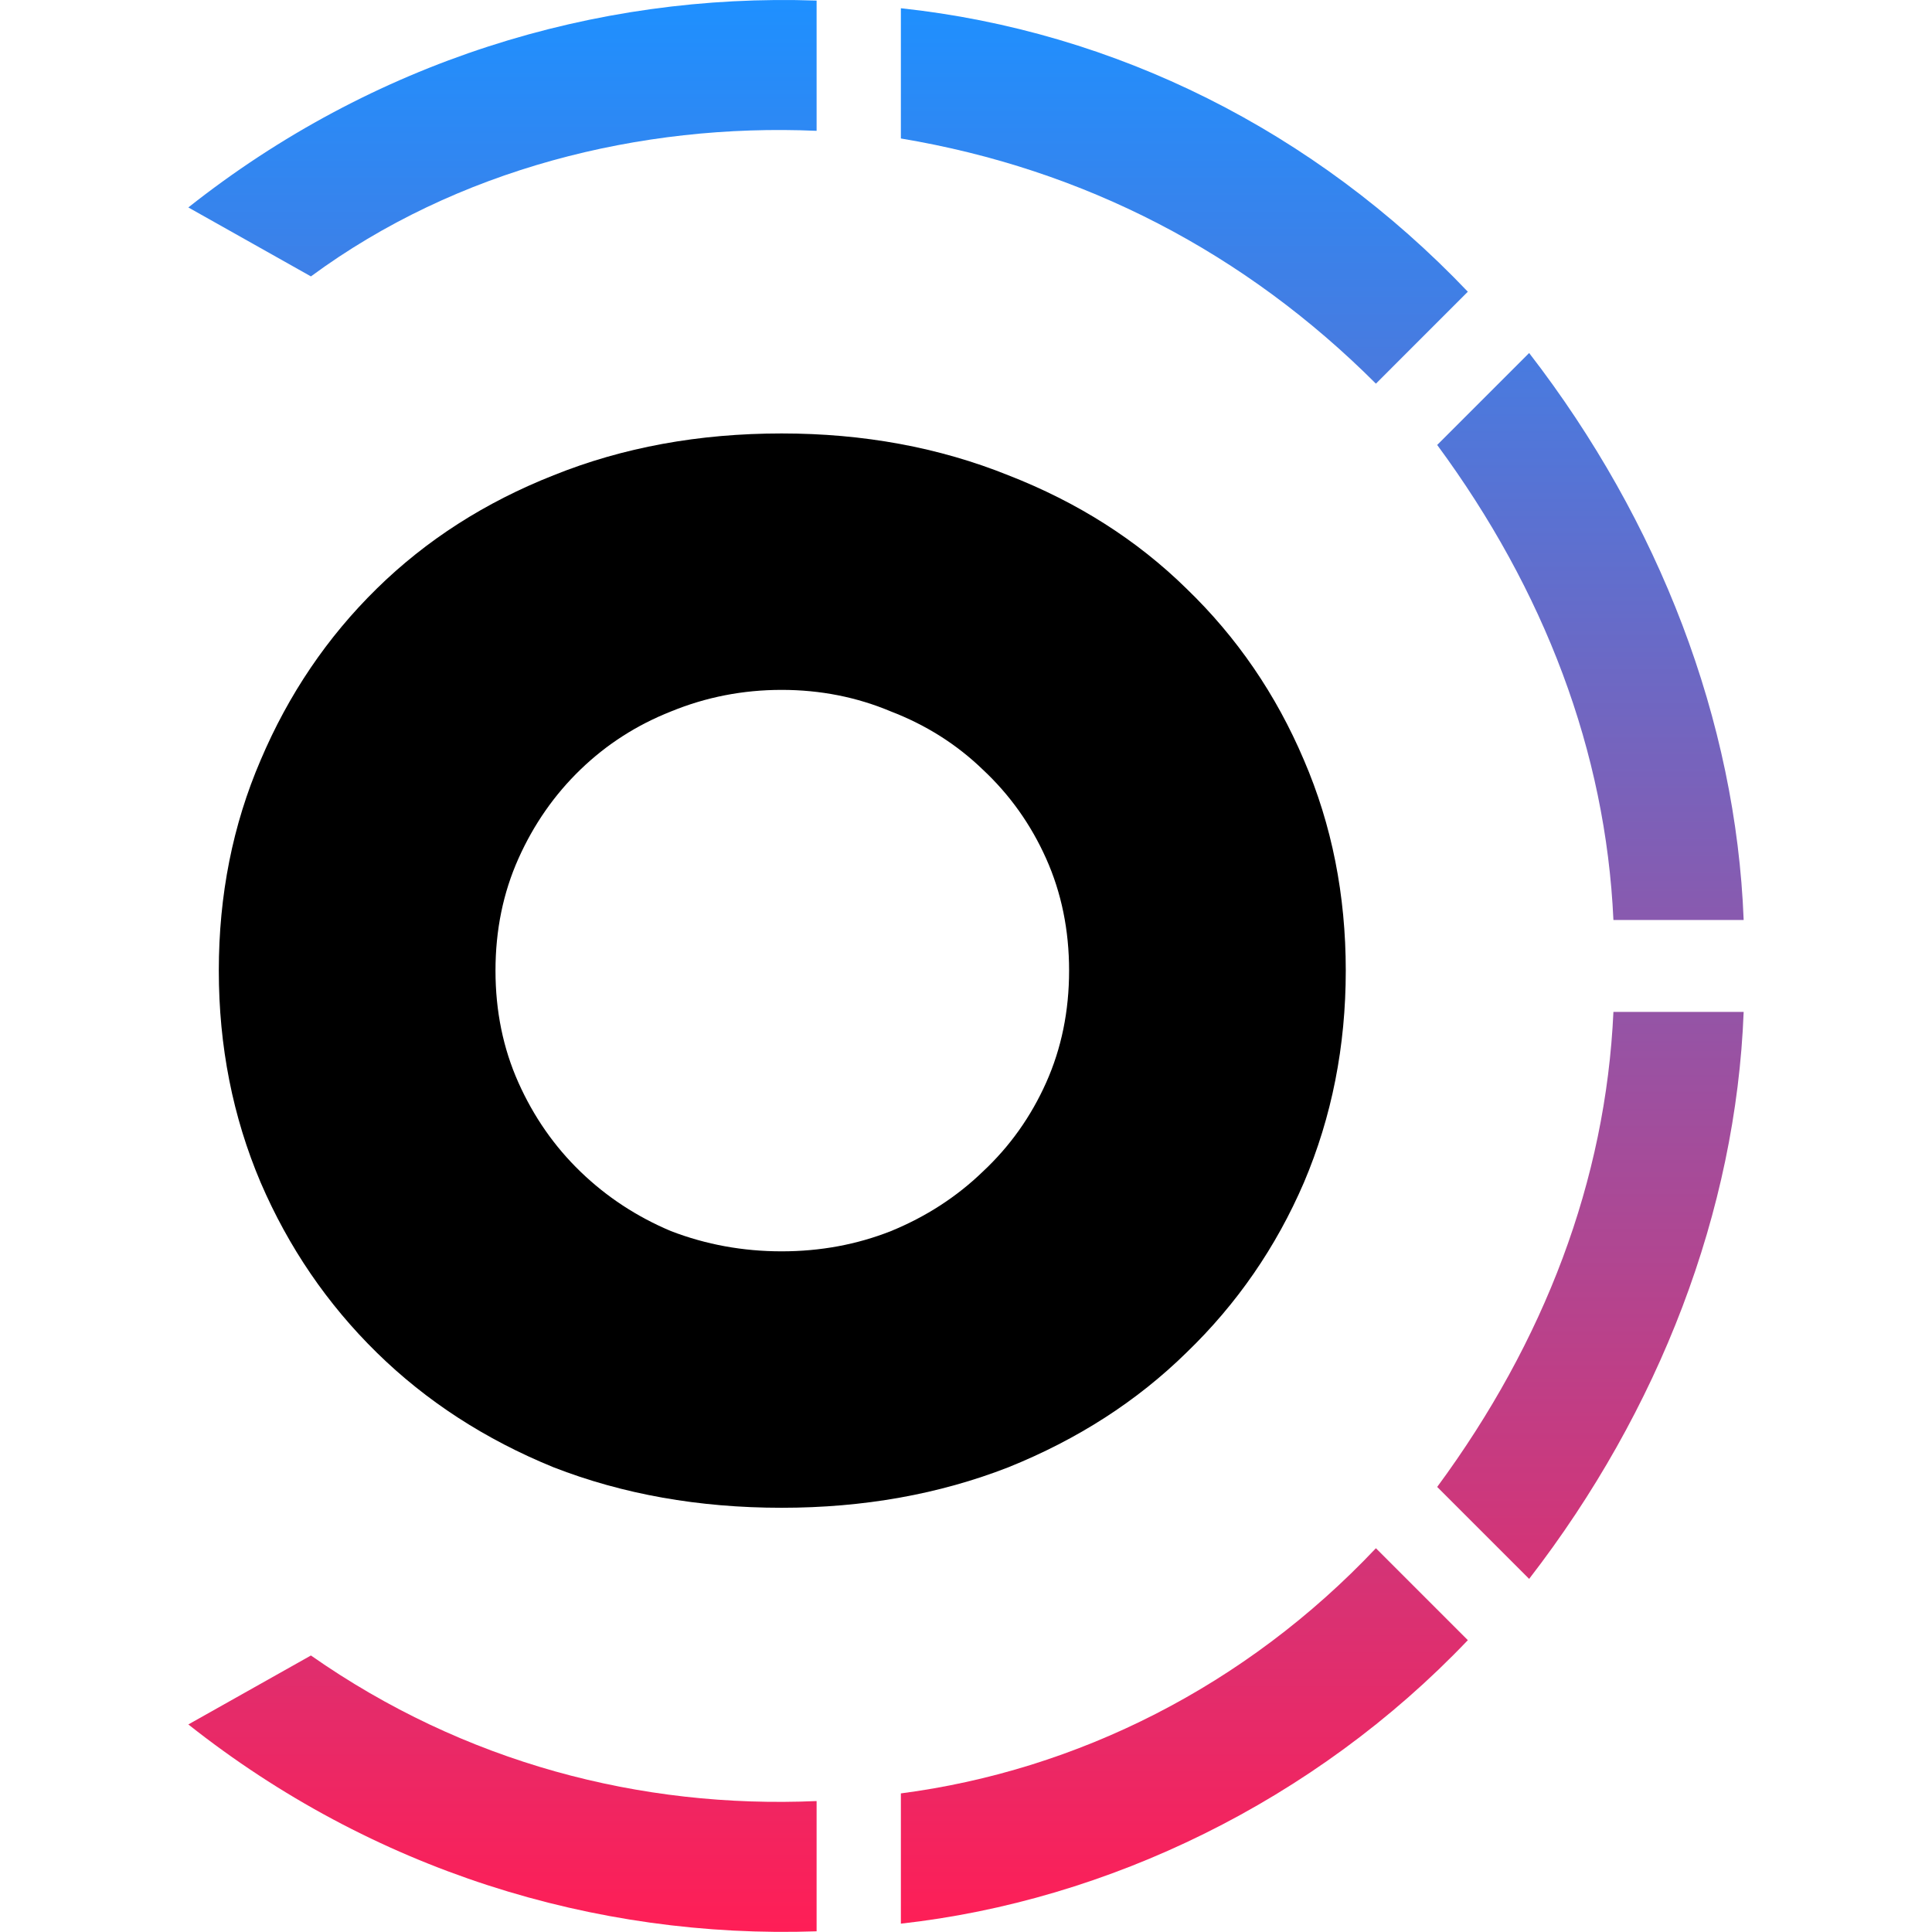
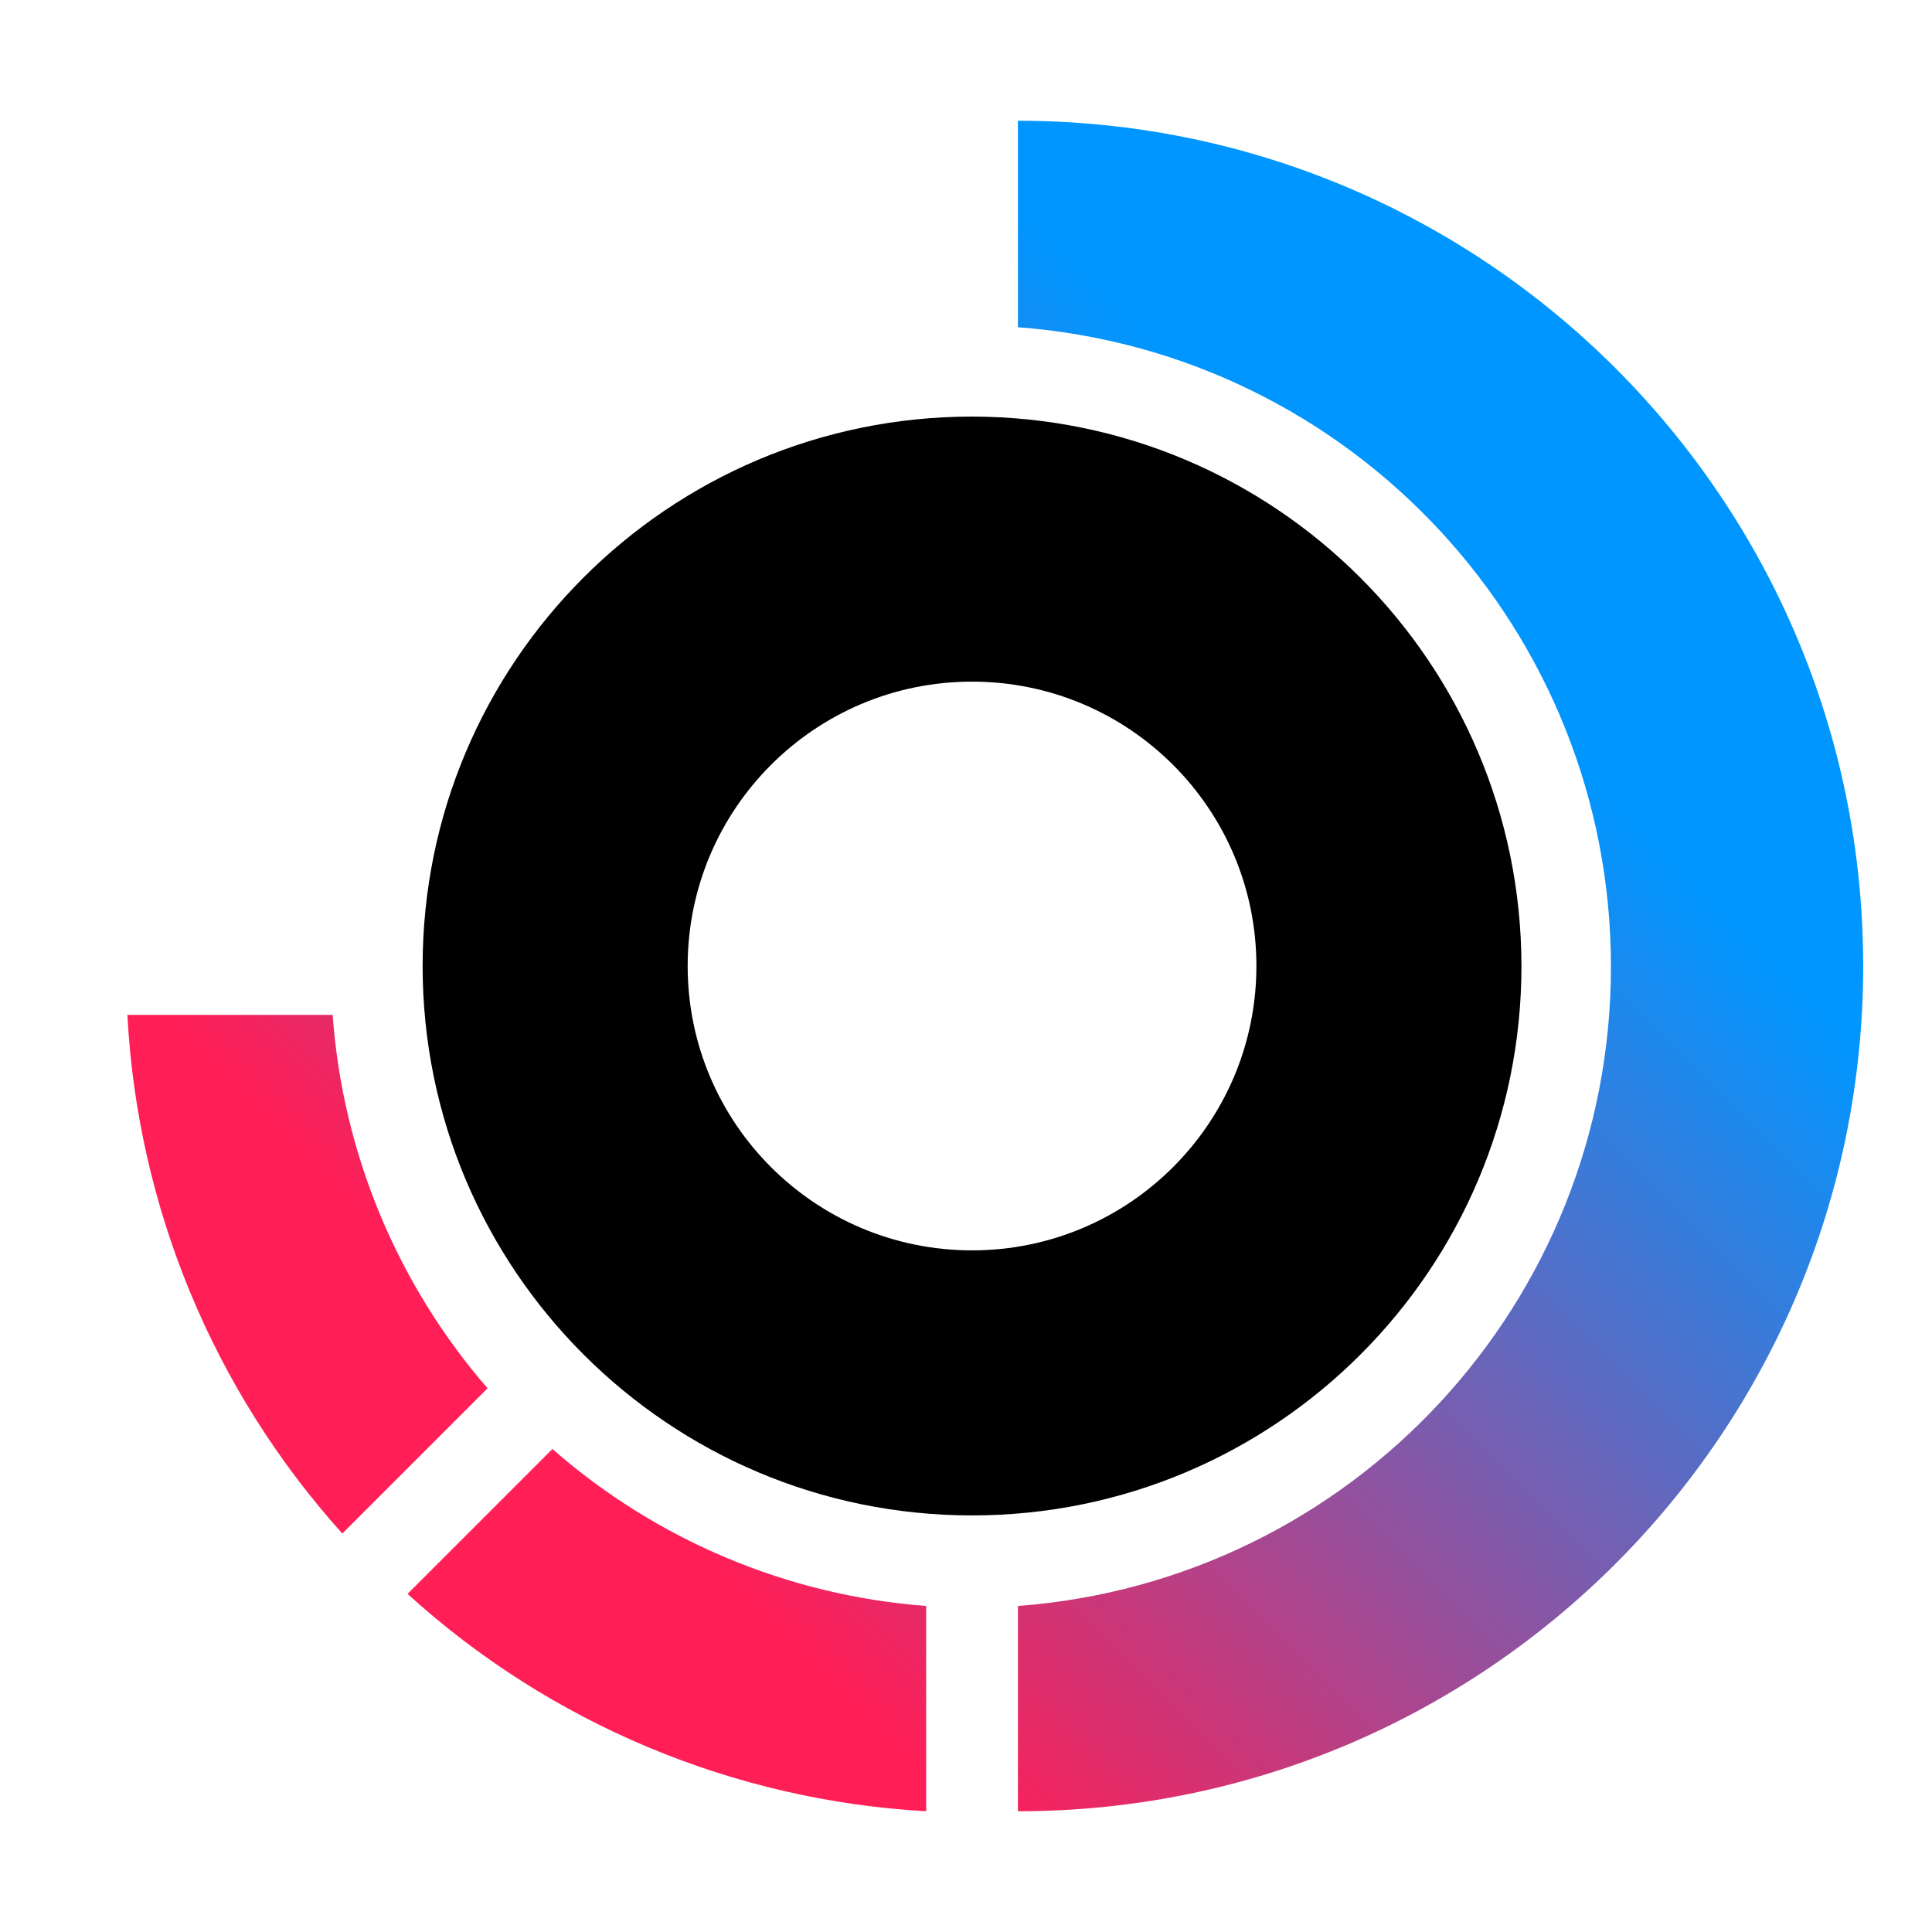
- <svg xmlns="http://www.w3.org/2000/svg" viewBox="0 0 256 318" width="24" height="24" style="opacity: 1">
+ <svg xmlns="http://www.w3.org/2000/svg" id="Layer_1" data-name="Layer 1" viewBox="0 0 32 32">
  <defs>
-     <linearGradient id="SVG1J9uycVv" x1="123.779%" x2="123.779%" y1="0%" y2="698.962%">
-       <stop offset="0%" stop-color="#1E90FF" />
-       <stop offset="100%" stop-color="#FF1E56" />
-     </linearGradient>
-     <linearGradient id="SVG2Dh2mdlf" x1="11.486%" x2="11.486%" y1="-2.194%" y2="512.398%">
-       <stop offset="0%" stop-color="#1E90FF" />
-       <stop offset="100%" stop-color="#FF1E56" />
-     </linearGradient>
-     <linearGradient id="SVGJIi9gdGl" x1="-153.743%" x2="-153.743%" y1="-62.263%" y2="278.479%">
-       <stop offset="0%" stop-color="#1E90FF" />
-       <stop offset="100%" stop-color="#FF1E56" />
-     </linearGradient>
-     <linearGradient id="SVGgMTiXcjH" x1="-153.743%" x2="-153.743%" y1="-178.48%" y2="162.264%">
-       <stop offset="0%" stop-color="#1E90FF" />
-       <stop offset="100%" stop-color="#FF1E56" />
-     </linearGradient>
-     <linearGradient id="SVGIHAUOeUl" x1="11.486%" x2="11.486%" y1="-412.397%" y2="102.194%">
-       <stop offset="0%" stop-color="#1E90FF" />
-       <stop offset="100%" stop-color="#FF1E56" />
-     </linearGradient>
-     <linearGradient id="SVGC2bGKbrx" x1="123.779%" x2="123.779%" y1="-598.961%" y2="100%">
-       <stop offset="0%" stop-color="#1E90FF" />
-       <stop offset="100%" stop-color="#FF1E56" />
+     <linearGradient id="linear-gradient" x1="-209.59" y1="167.02" x2="-223.36" y2="153.25" gradientTransform="matrix(1, 0, 0, -1, 234, 178)" gradientUnits="userSpaceOnUse">
+       <stop offset="0" stop-color="#0096ff" />
+       <stop offset="1" stop-color="#ff1e56" />
    </linearGradient>
  </defs>
-   <path fill="url(#SVG1J9uycVv)" d="M103.41.095C66.837-1.166 30.268 10.183 0 34.144l20.177 11.35c23.962-17.656 54.226-25.222 83.233-23.961z" />
-   <path fill="url(#SVG2Dh2mdlf)" d="M210.6 48.016c-25.222-26.483-58.01-42.877-93.319-46.66v21.438c30.268 5.044 56.75 18.916 78.188 40.355z" />
-   <path fill="url(#SVGJIi9gdGl)" d="M256 151.424c-1.26-32.788-13.871-65.576-35.309-93.32l-15.136 15.133c17.657 23.96 27.747 50.444 29.008 78.187z" />
-   <path fill="url(#SVGgMTiXcjH)" d="M220.691 259.877c21.438-27.744 34.049-60.532 35.309-93.32h-21.437c-1.26 27.744-11.351 54.227-29.008 78.187z" />
-   <path fill="url(#SVGIHAUOeUl)" d="M117.281 316.626c34.049-3.783 68.097-20.178 93.32-46.66l-15.132-15.133c-21.437 22.7-49.185 36.571-78.188 40.354z" />
-   <path fill="url(#SVGC2bGKbrx)" d="M0 283.838c30.268 23.96 66.837 35.31 103.41 34.049v-21.439c-29.007 1.262-58.01-6.305-83.233-23.96z" />
-   <path d="M97.651 71.344q20.218 0 37.321 6.886q17.103 6.664 29.324 18.66q12.438 11.997 19.326 28.214q6.888 15.994 6.887 34.655q.001 18.66-6.887 34.877q-6.888 15.994-19.326 27.99q-12.22 11.997-29.324 18.883q-17.103 6.665-37.32 6.665q-20.44 0-37.544-6.665c-11.257-4.591-20.954-10.885-29.101-18.882q-12.219-11.997-19.105-27.991q-6.887-16.217-6.887-34.877t6.887-34.655q6.886-16.218 19.105-28.213c8.147-7.998 17.844-14.218 29.101-18.66c11.402-4.592 23.92-6.887 37.543-6.887m0 42.208q-9.553 0-18.216 3.554c-5.626 2.222-10.59 5.406-14.884 9.553q-6.442 6.22-10.219 14.661q-3.775 8.442-3.776 18.439q.001 9.996 3.776 18.438q3.777 8.442 10.22 14.662c4.293 4.147 9.257 7.404 14.883 9.774q8.663 3.333 18.216 3.332q9.555 0 17.994-3.332q8.665-3.554 15.106-9.774q6.666-6.22 10.441-14.662t3.777-18.438q0-9.997-3.777-18.439q-3.775-8.441-10.44-14.661q-6.442-6.22-15.107-9.553q-8.439-3.554-17.994-3.554" />
+   <path d="M16.1,6.9A9.1,9.1,0,1,0,25.2,16,9.11,9.11,0,0,0,16.1,6.9Zm0,13.81A4.71,4.71,0,1,1,20.81,16,4.71,4.71,0,0,1,16.1,20.71Z" style="fill: #000000" />
+   <path d="M16.86,5.41V2a14,14,0,0,1,0,28v-3.4a10.62,10.62,0,0,0,0-21.18ZM8.08,23a10.61,10.61,0,0,1-2.57-6.19H2.11a13.93,13.93,0,0,0,3.56,8.59L8.07,23Zm7.26,7v-3.4A10.6,10.6,0,0,1,9.15,24l-2.4,2.4A13.93,13.93,0,0,0,15.34,30Z" style="fill-rule: evenodd; fill: url(#linear-gradient)" />
</svg>
